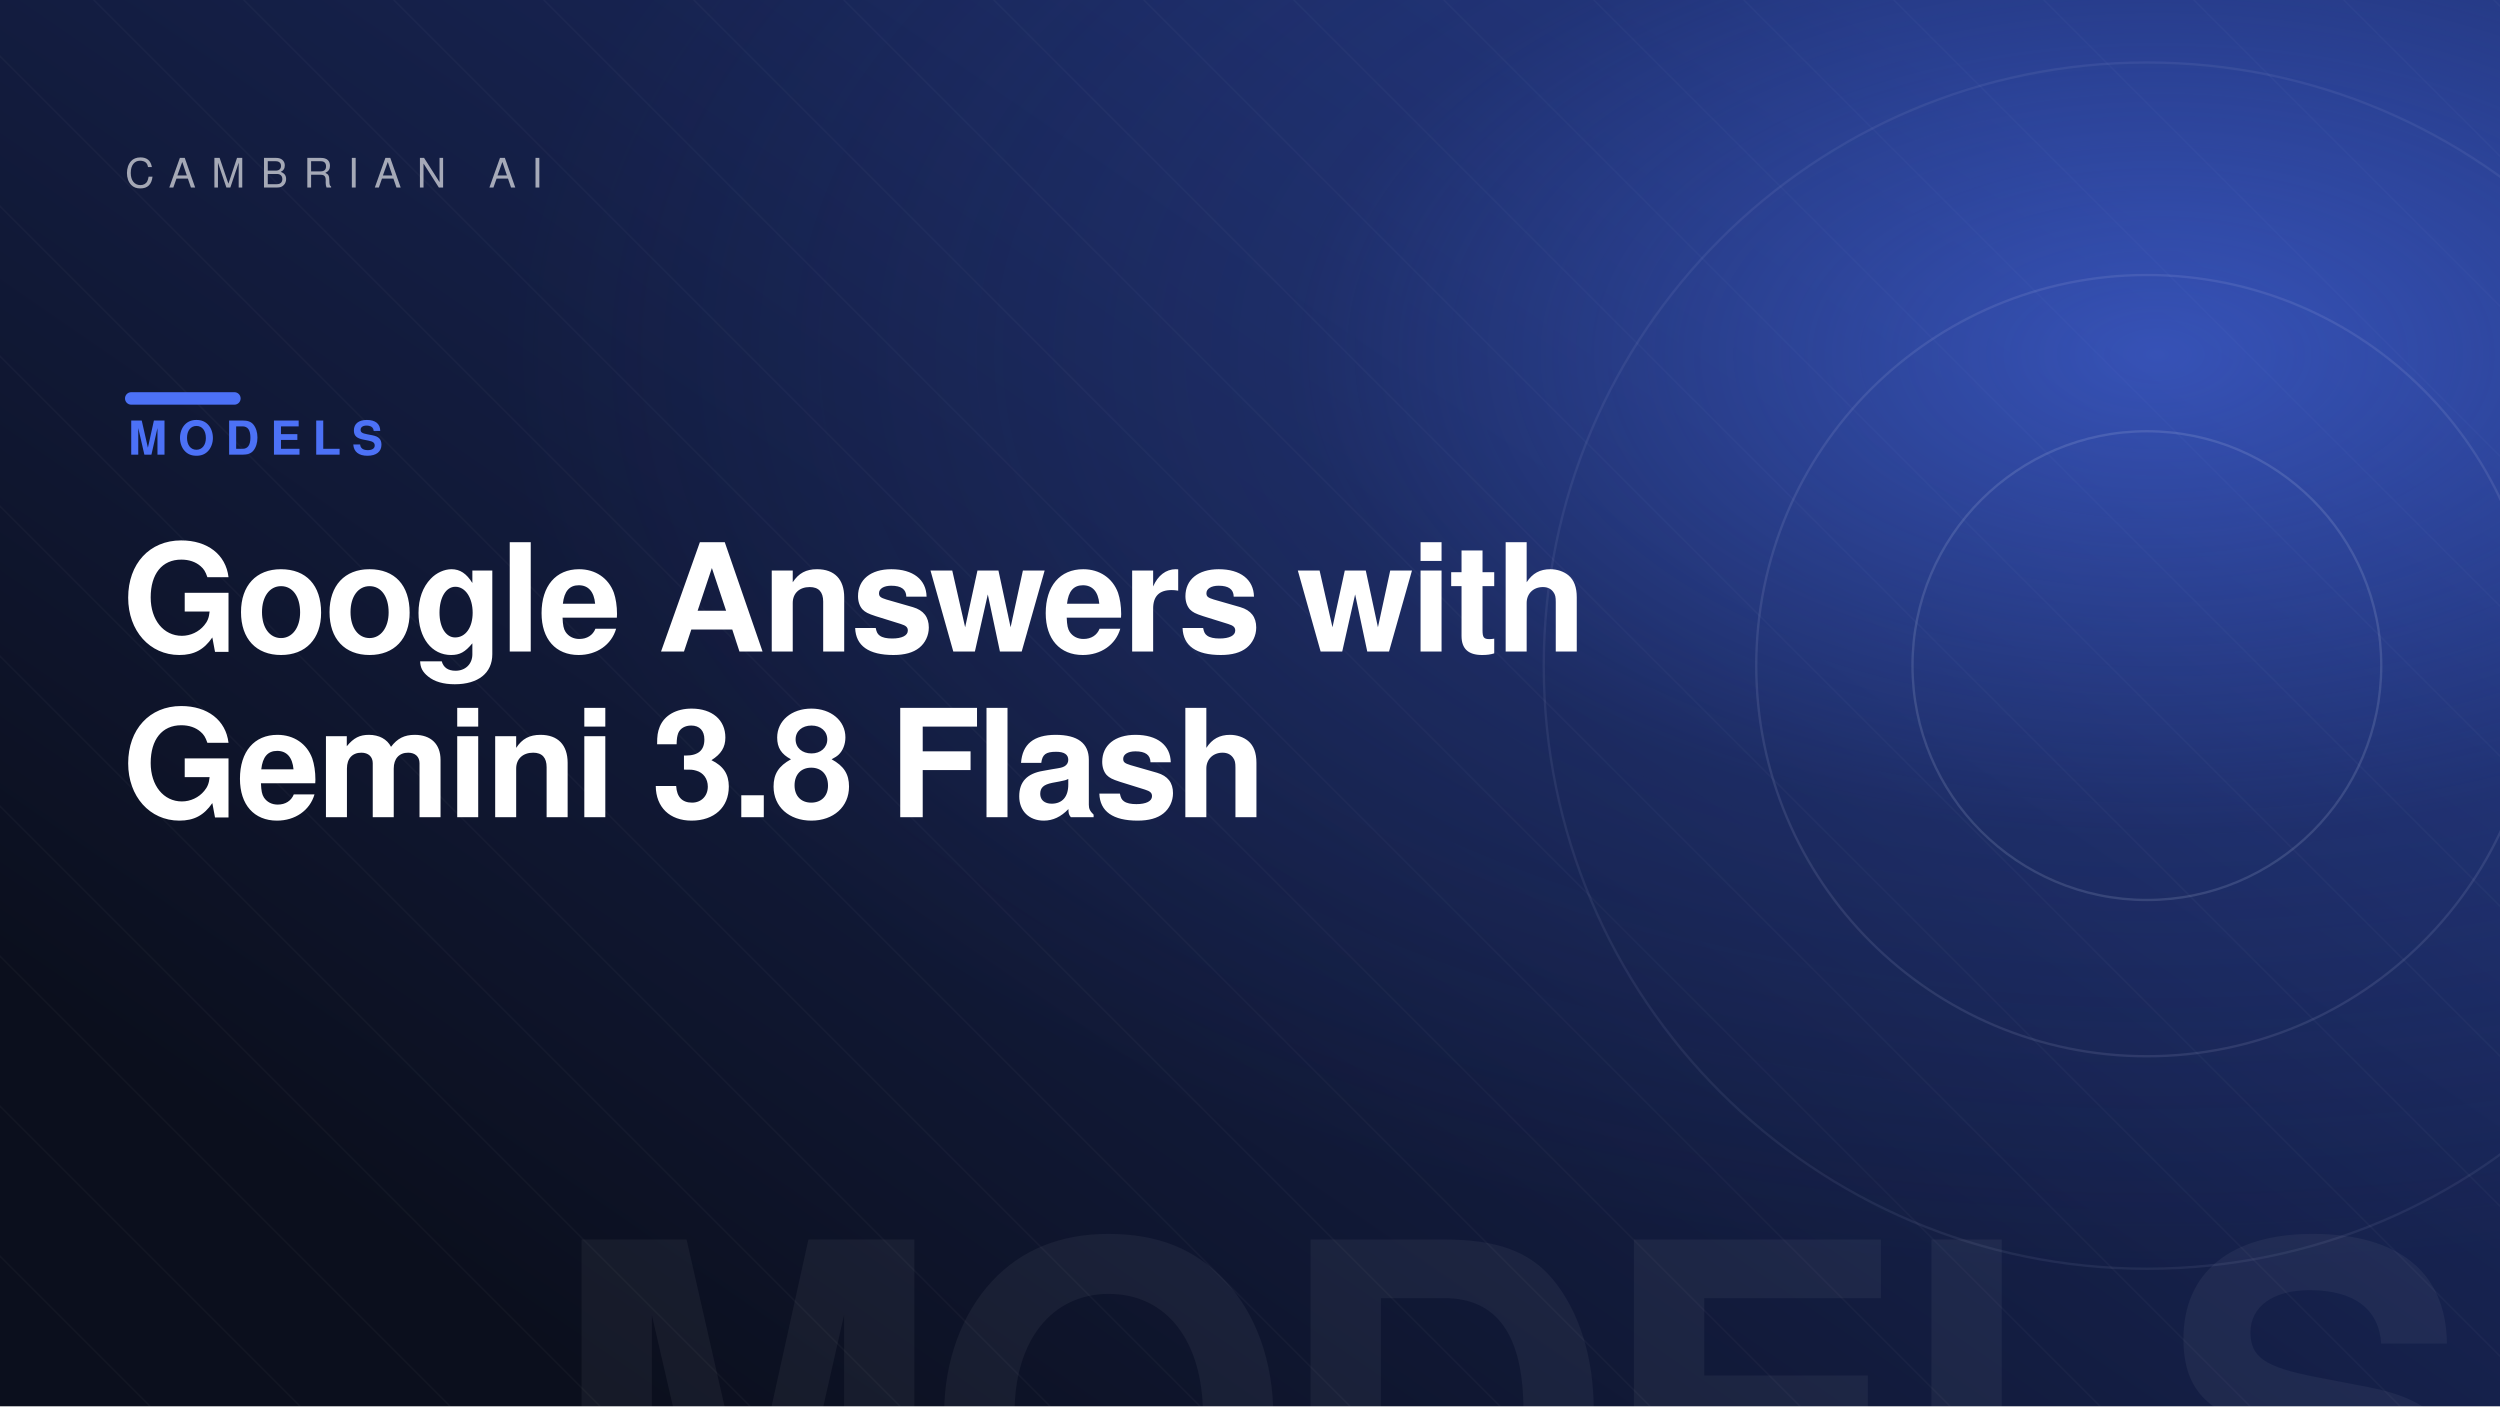
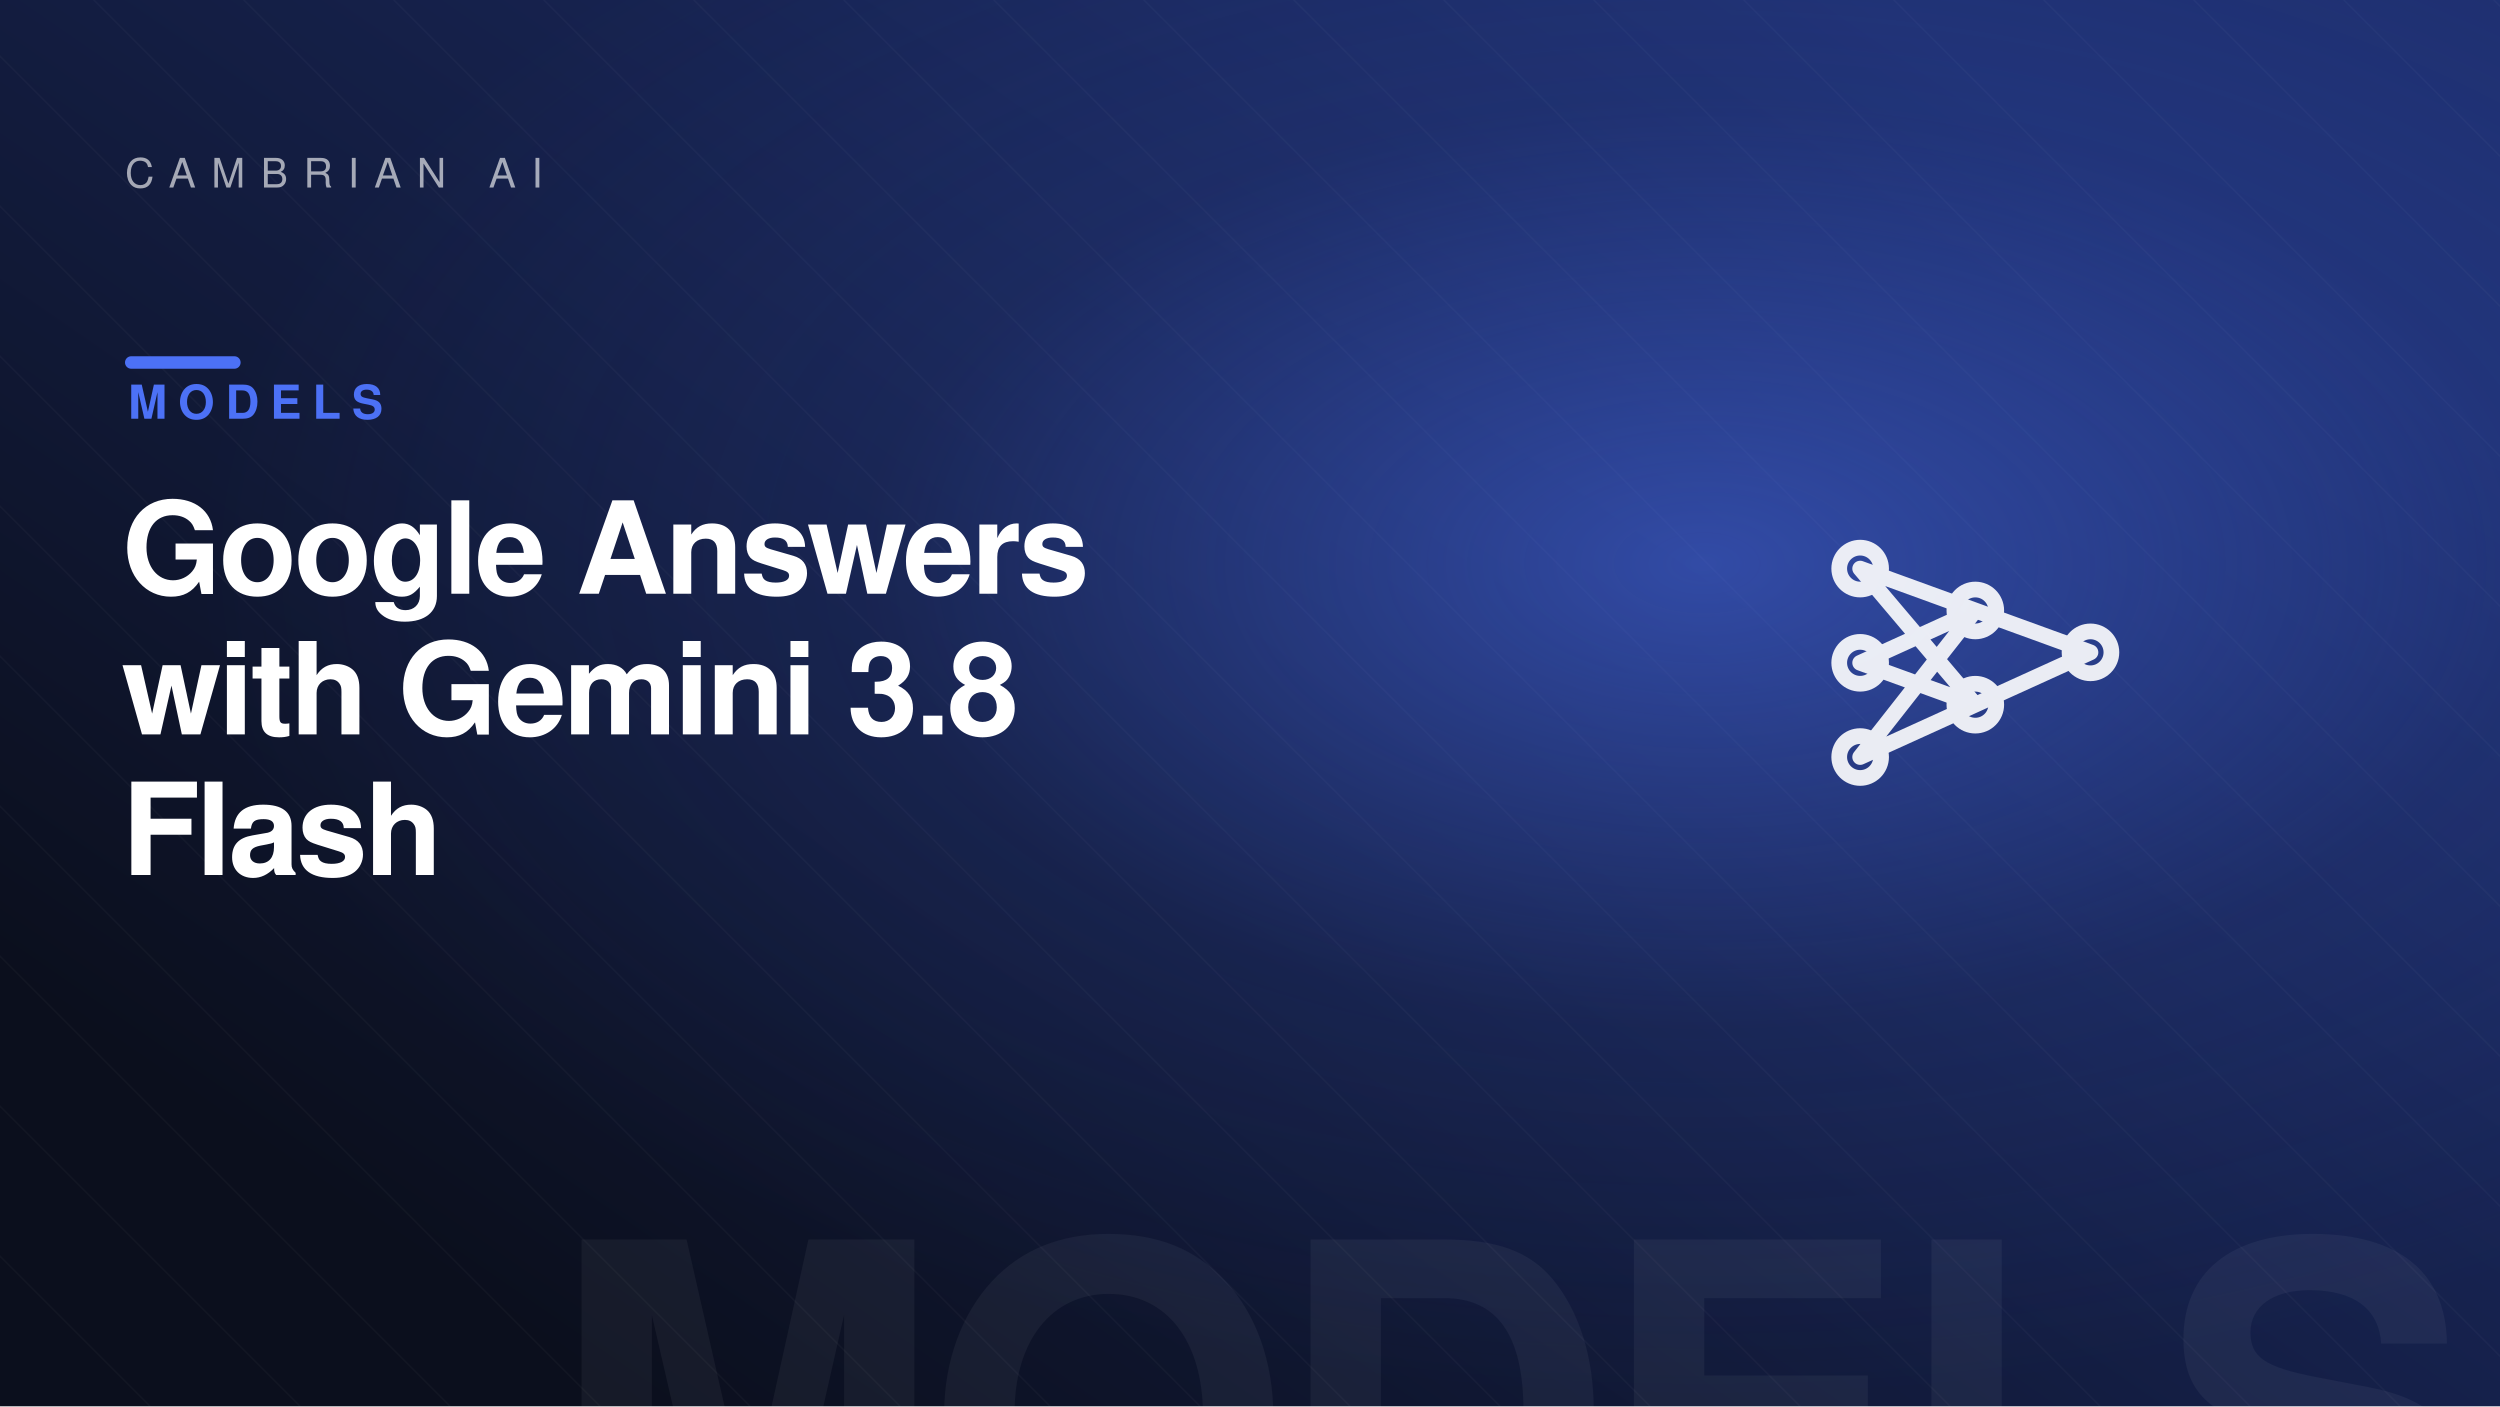
<svg xmlns="http://www.w3.org/2000/svg" width="1600" height="900" viewBox="0 0 1600 900" role="img" aria-label="Google Answers with Gemini 3.8 Flash">
  <defs>
    <linearGradient id="bg" gradientTransform="rotate(321 0.5 0.5)">
      <stop offset="0" stop-color="hsl(227, 44%, 8%)" />
      <stop offset="1" stop-color="hsl(227, 58%, 27%)" />
    </linearGradient>
-     <radialGradient id="glow" cx="86%" cy="25%" r="66%">
-       <stop offset="0" stop-color="hsl(227, 90%, 63%)" stop-opacity="0.55" />
-       <stop offset="52%" stop-color="hsl(227, 90%, 63%)" stop-opacity="0.12" />
+     <radialGradient id="glow" cx="68%" cy="40%" r="60%">
+       <stop offset="0" stop-color="hsl(227, 90%, 63%)" stop-opacity="0.5" />
+       <stop offset="55%" stop-color="hsl(227, 90%, 63%)" stop-opacity="0.1" />
      <stop offset="100%" stop-color="hsl(227, 90%, 63%)" stop-opacity="0" />
    </radialGradient>
  </defs>
  <rect width="1600" height="900" fill="url(#bg)" />
  <g>
    <line x1="-900" y1="0" x2="0" y2="900" stroke="#ffffff" stroke-width="1" opacity="0.028" />
    <line x1="-804" y1="0" x2="96" y2="900" stroke="#ffffff" stroke-width="1" opacity="0.028" />
    <line x1="-708" y1="0" x2="192" y2="900" stroke="#ffffff" stroke-width="1" opacity="0.028" />
    <line x1="-612" y1="0" x2="288" y2="900" stroke="#ffffff" stroke-width="1" opacity="0.028" />
    <line x1="-516" y1="0" x2="384" y2="900" stroke="#ffffff" stroke-width="1" opacity="0.028" />
    <line x1="-420" y1="0" x2="480" y2="900" stroke="#ffffff" stroke-width="1" opacity="0.028" />
    <line x1="-324" y1="0" x2="576" y2="900" stroke="#ffffff" stroke-width="1" opacity="0.028" />
    <line x1="-228" y1="0" x2="672" y2="900" stroke="#ffffff" stroke-width="1" opacity="0.028" />
    <line x1="-132" y1="0" x2="768" y2="900" stroke="#ffffff" stroke-width="1" opacity="0.028" />
    <line x1="-36" y1="0" x2="864" y2="900" stroke="#ffffff" stroke-width="1" opacity="0.028" />
    <line x1="60" y1="0" x2="960" y2="900" stroke="#ffffff" stroke-width="1" opacity="0.028" />
    <line x1="156" y1="0" x2="1056" y2="900" stroke="#ffffff" stroke-width="1" opacity="0.028" />
    <line x1="252" y1="0" x2="1152" y2="900" stroke="#ffffff" stroke-width="1" opacity="0.028" />
    <line x1="348" y1="0" x2="1248" y2="900" stroke="#ffffff" stroke-width="1" opacity="0.028" />
    <line x1="444" y1="0" x2="1344" y2="900" stroke="#ffffff" stroke-width="1" opacity="0.028" />
    <line x1="540" y1="0" x2="1440" y2="900" stroke="#ffffff" stroke-width="1" opacity="0.028" />
    <line x1="636" y1="0" x2="1536" y2="900" stroke="#ffffff" stroke-width="1" opacity="0.028" />
    <line x1="732" y1="0" x2="1632" y2="900" stroke="#ffffff" stroke-width="1" opacity="0.028" />
    <line x1="828" y1="0" x2="1728" y2="900" stroke="#ffffff" stroke-width="1" opacity="0.028" />
    <line x1="924" y1="0" x2="1824" y2="900" stroke="#ffffff" stroke-width="1" opacity="0.028" />
    <line x1="1020" y1="0" x2="1920" y2="900" stroke="#ffffff" stroke-width="1" opacity="0.028" />
    <line x1="1116" y1="0" x2="2016" y2="900" stroke="#ffffff" stroke-width="1" opacity="0.028" />
    <line x1="1212" y1="0" x2="2112" y2="900" stroke="#ffffff" stroke-width="1" opacity="0.028" />
    <line x1="1308" y1="0" x2="2208" y2="900" stroke="#ffffff" stroke-width="1" opacity="0.028" />
    <line x1="1404" y1="0" x2="2304" y2="900" stroke="#ffffff" stroke-width="1" opacity="0.028" />
    <line x1="1500" y1="0" x2="2400" y2="900" stroke="#ffffff" stroke-width="1" opacity="0.028" />
    <line x1="1596" y1="0" x2="2496" y2="900" stroke="#ffffff" stroke-width="1" opacity="0.028" />
  </g>
  <text x="1584" y="1012" text-anchor="end" font-family="Helvetica, Arial, sans-serif" font-size="300" font-weight="800" letter-spacing="-10" fill="#ffffff" opacity="0.05">MODELS</text>
  <rect width="1600" height="900" fill="url(#glow)" />
-   <g>
-     <circle cx="1374" cy="426" r="150" fill="none" stroke="hsl(227, 55%, 86%)" stroke-width="1.5" opacity="0.16" />
-     <circle cx="1374" cy="426" r="250" fill="none" stroke="hsl(227, 55%, 86%)" stroke-width="1.5" opacity="0.12" />
-     <circle cx="1374" cy="426" r="386" fill="none" stroke="hsl(227, 55%, 86%)" stroke-width="1.5" opacity="0.08" />
+   <g transform="translate(1090 250) scale(3.35)" fill="none" stroke="#ffffff" stroke-width="3" stroke-linecap="round" stroke-linejoin="round" opacity="0.9">
+     <path d="M30 34 52 42M30 34 52 60M30 52 52 42M30 52 52 60M30 70 52 42M30 70 52 60M52 42 74 50M52 60 74 50" />
+     <circle cx="30" cy="34" r="4" />
+     <circle cx="30" cy="52" r="4" />
+     <circle cx="30" cy="70" r="4" />
+     <circle cx="52" cy="42" r="4" />
+     <circle cx="52" cy="60" r="4" />
+     <circle cx="74" cy="50" r="4" />
  </g>
  <text x="80" y="120" font-family="Helvetica, Arial, sans-serif" font-size="26" letter-spacing="10" fill="#ffffff" opacity="0.62">CAMBRIAN AI</text>
-   <rect x="80" y="251" width="74" height="8" rx="4" fill="hsl(227, 90%, 63%)" />
-   <text x="82" y="291" font-family="Helvetica, Arial, sans-serif" font-size="30" font-weight="700" letter-spacing="7" fill="hsl(227, 90%, 63%)">MODELS</text>
-   <text x="78" y="417" font-family="Helvetica, Arial, sans-serif" font-size="96" font-weight="700" letter-spacing="-2" fill="#ffffff">Google Answers with</text>
-   <text x="78" y="523" font-family="Helvetica, Arial, sans-serif" font-size="96" font-weight="700" letter-spacing="-2" fill="#ffffff">Gemini 3.8 Flash</text>
+   <rect x="80" y="228" width="74" height="8" rx="4" fill="hsl(227, 90%, 63%)" />
+   <text x="82" y="268" font-family="Helvetica, Arial, sans-serif" font-size="30" font-weight="700" letter-spacing="7" fill="hsl(227, 90%, 63%)">MODELS</text>
+   <text x="78" y="380" font-family="Helvetica, Arial, sans-serif" font-size="82" font-weight="700" letter-spacing="-2" fill="#ffffff">Google Answers</text>
+   <text x="78" y="470" font-family="Helvetica, Arial, sans-serif" font-size="82" font-weight="700" letter-spacing="-2" fill="#ffffff">with Gemini 3.8</text>
+   <text x="78" y="560" font-family="Helvetica, Arial, sans-serif" font-size="82" font-weight="700" letter-spacing="-2" fill="#ffffff">Flash</text>
</svg>
